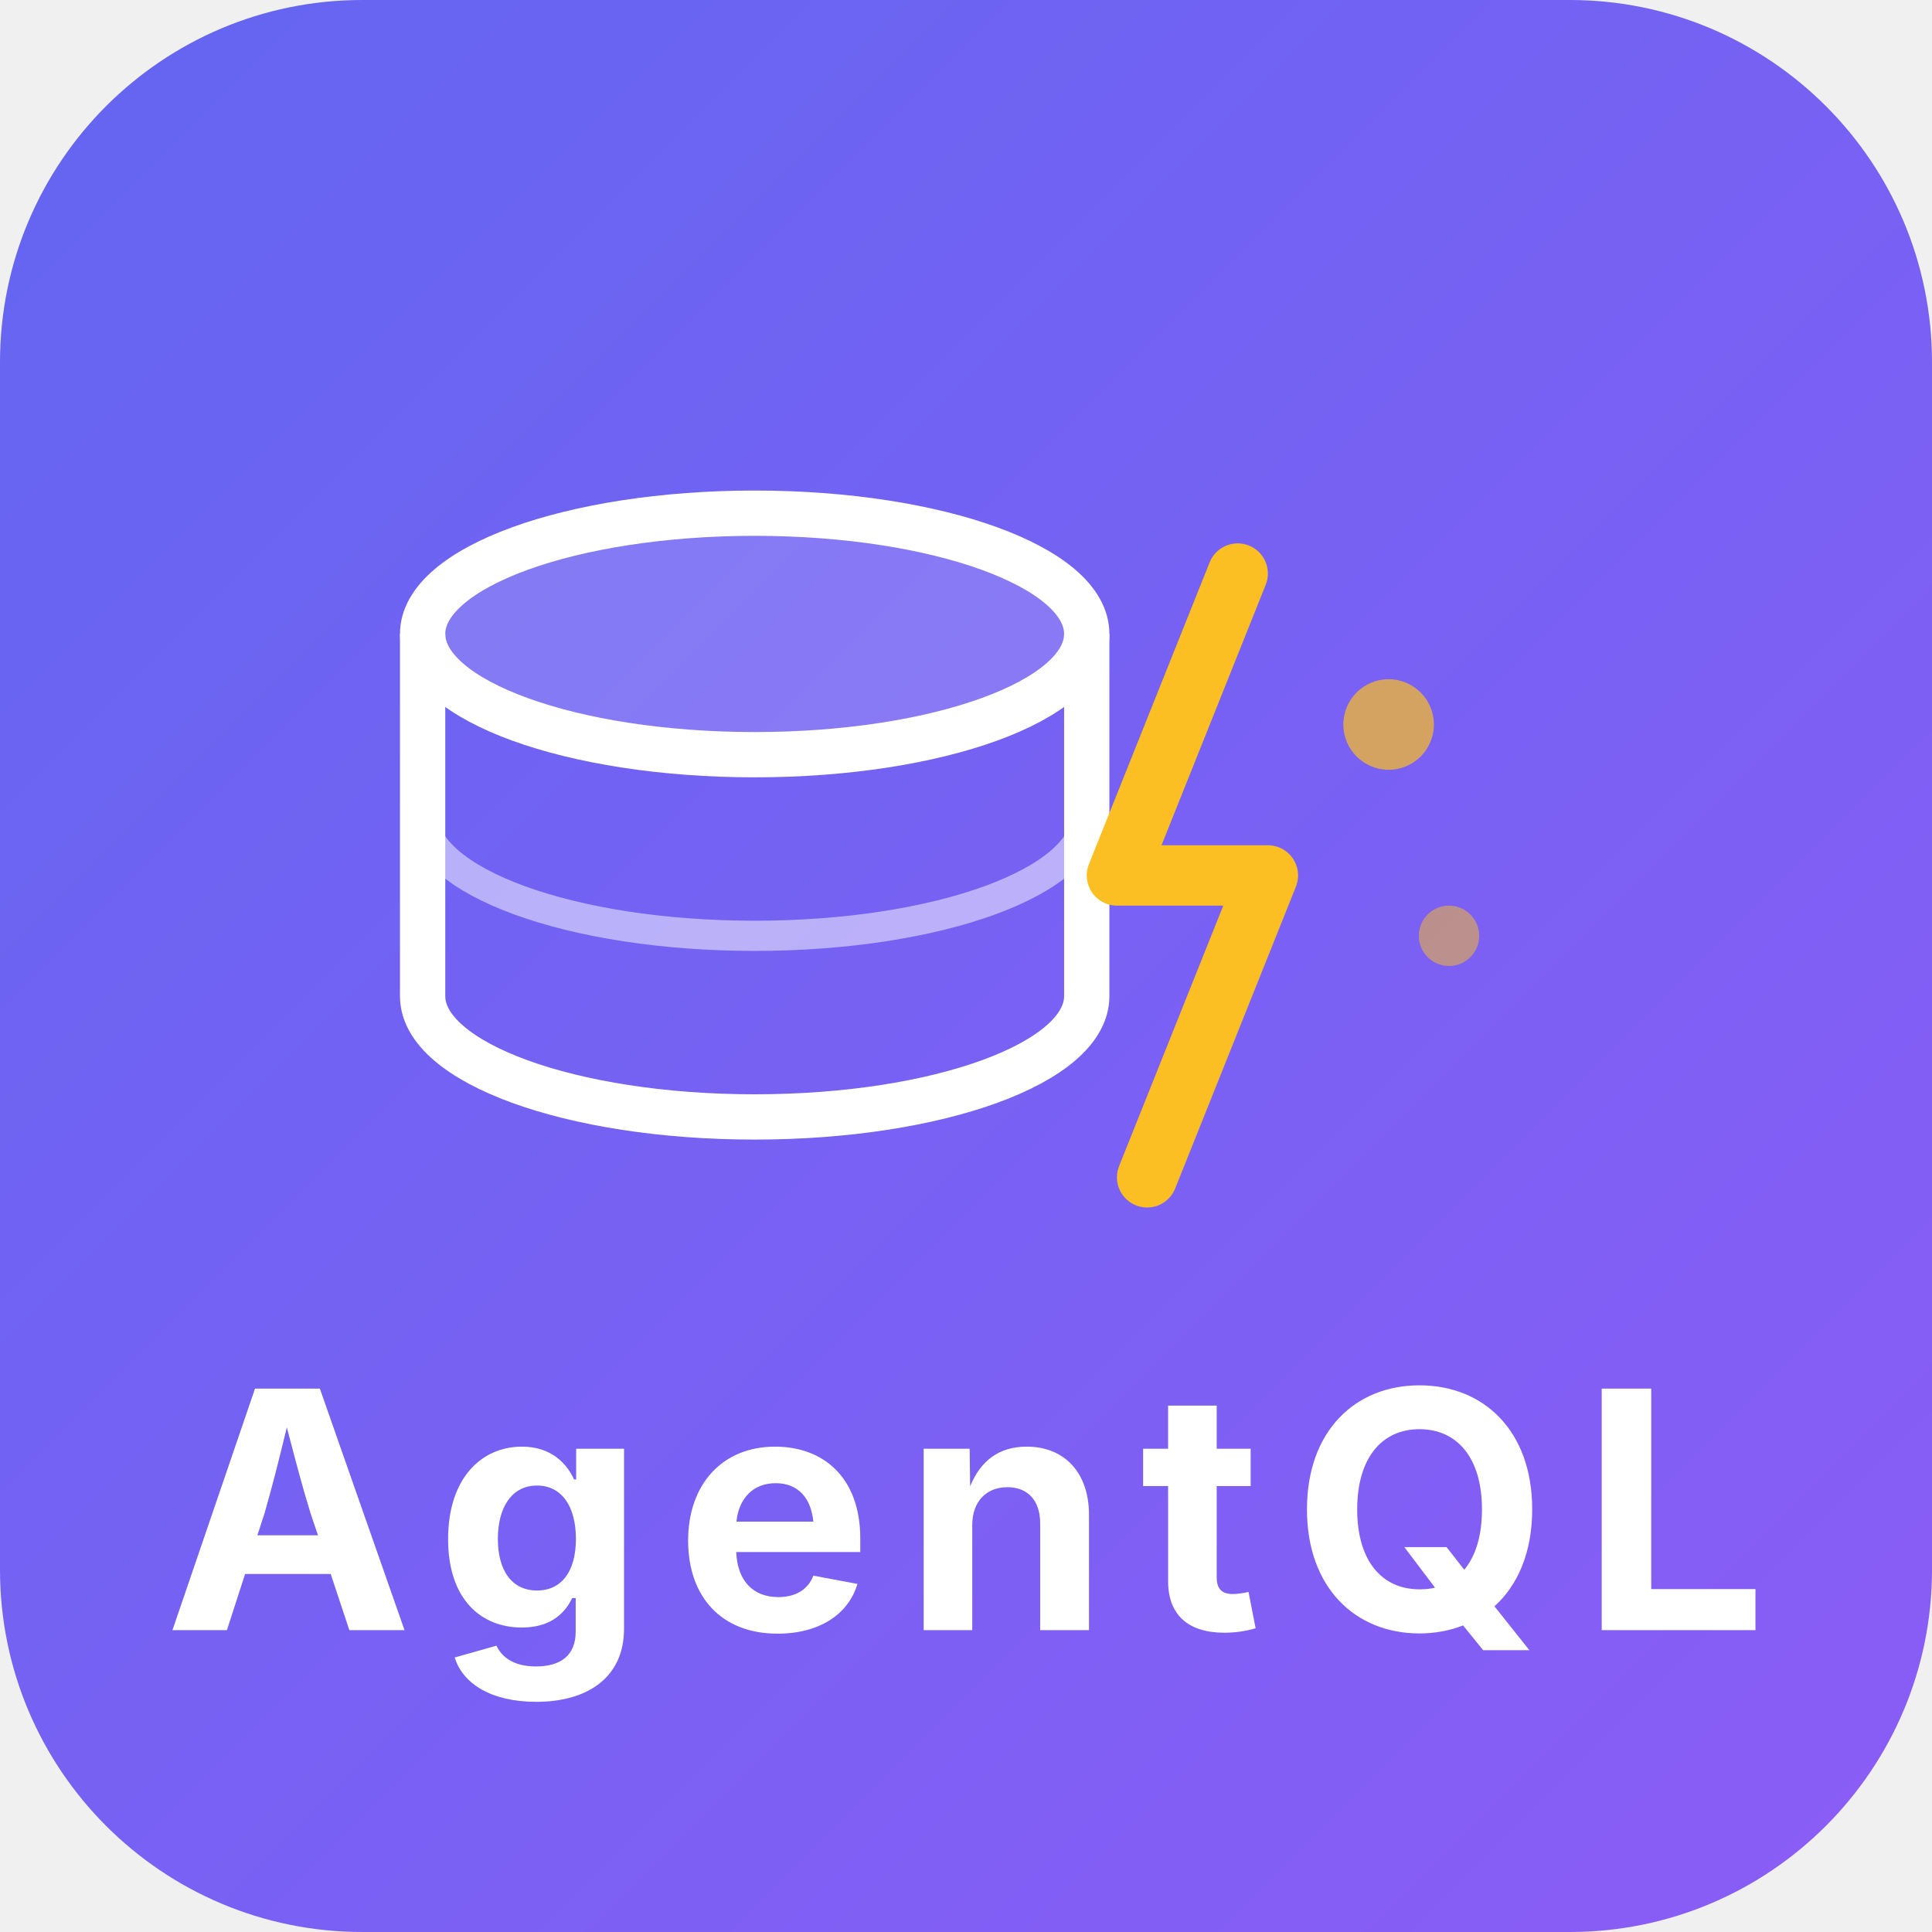
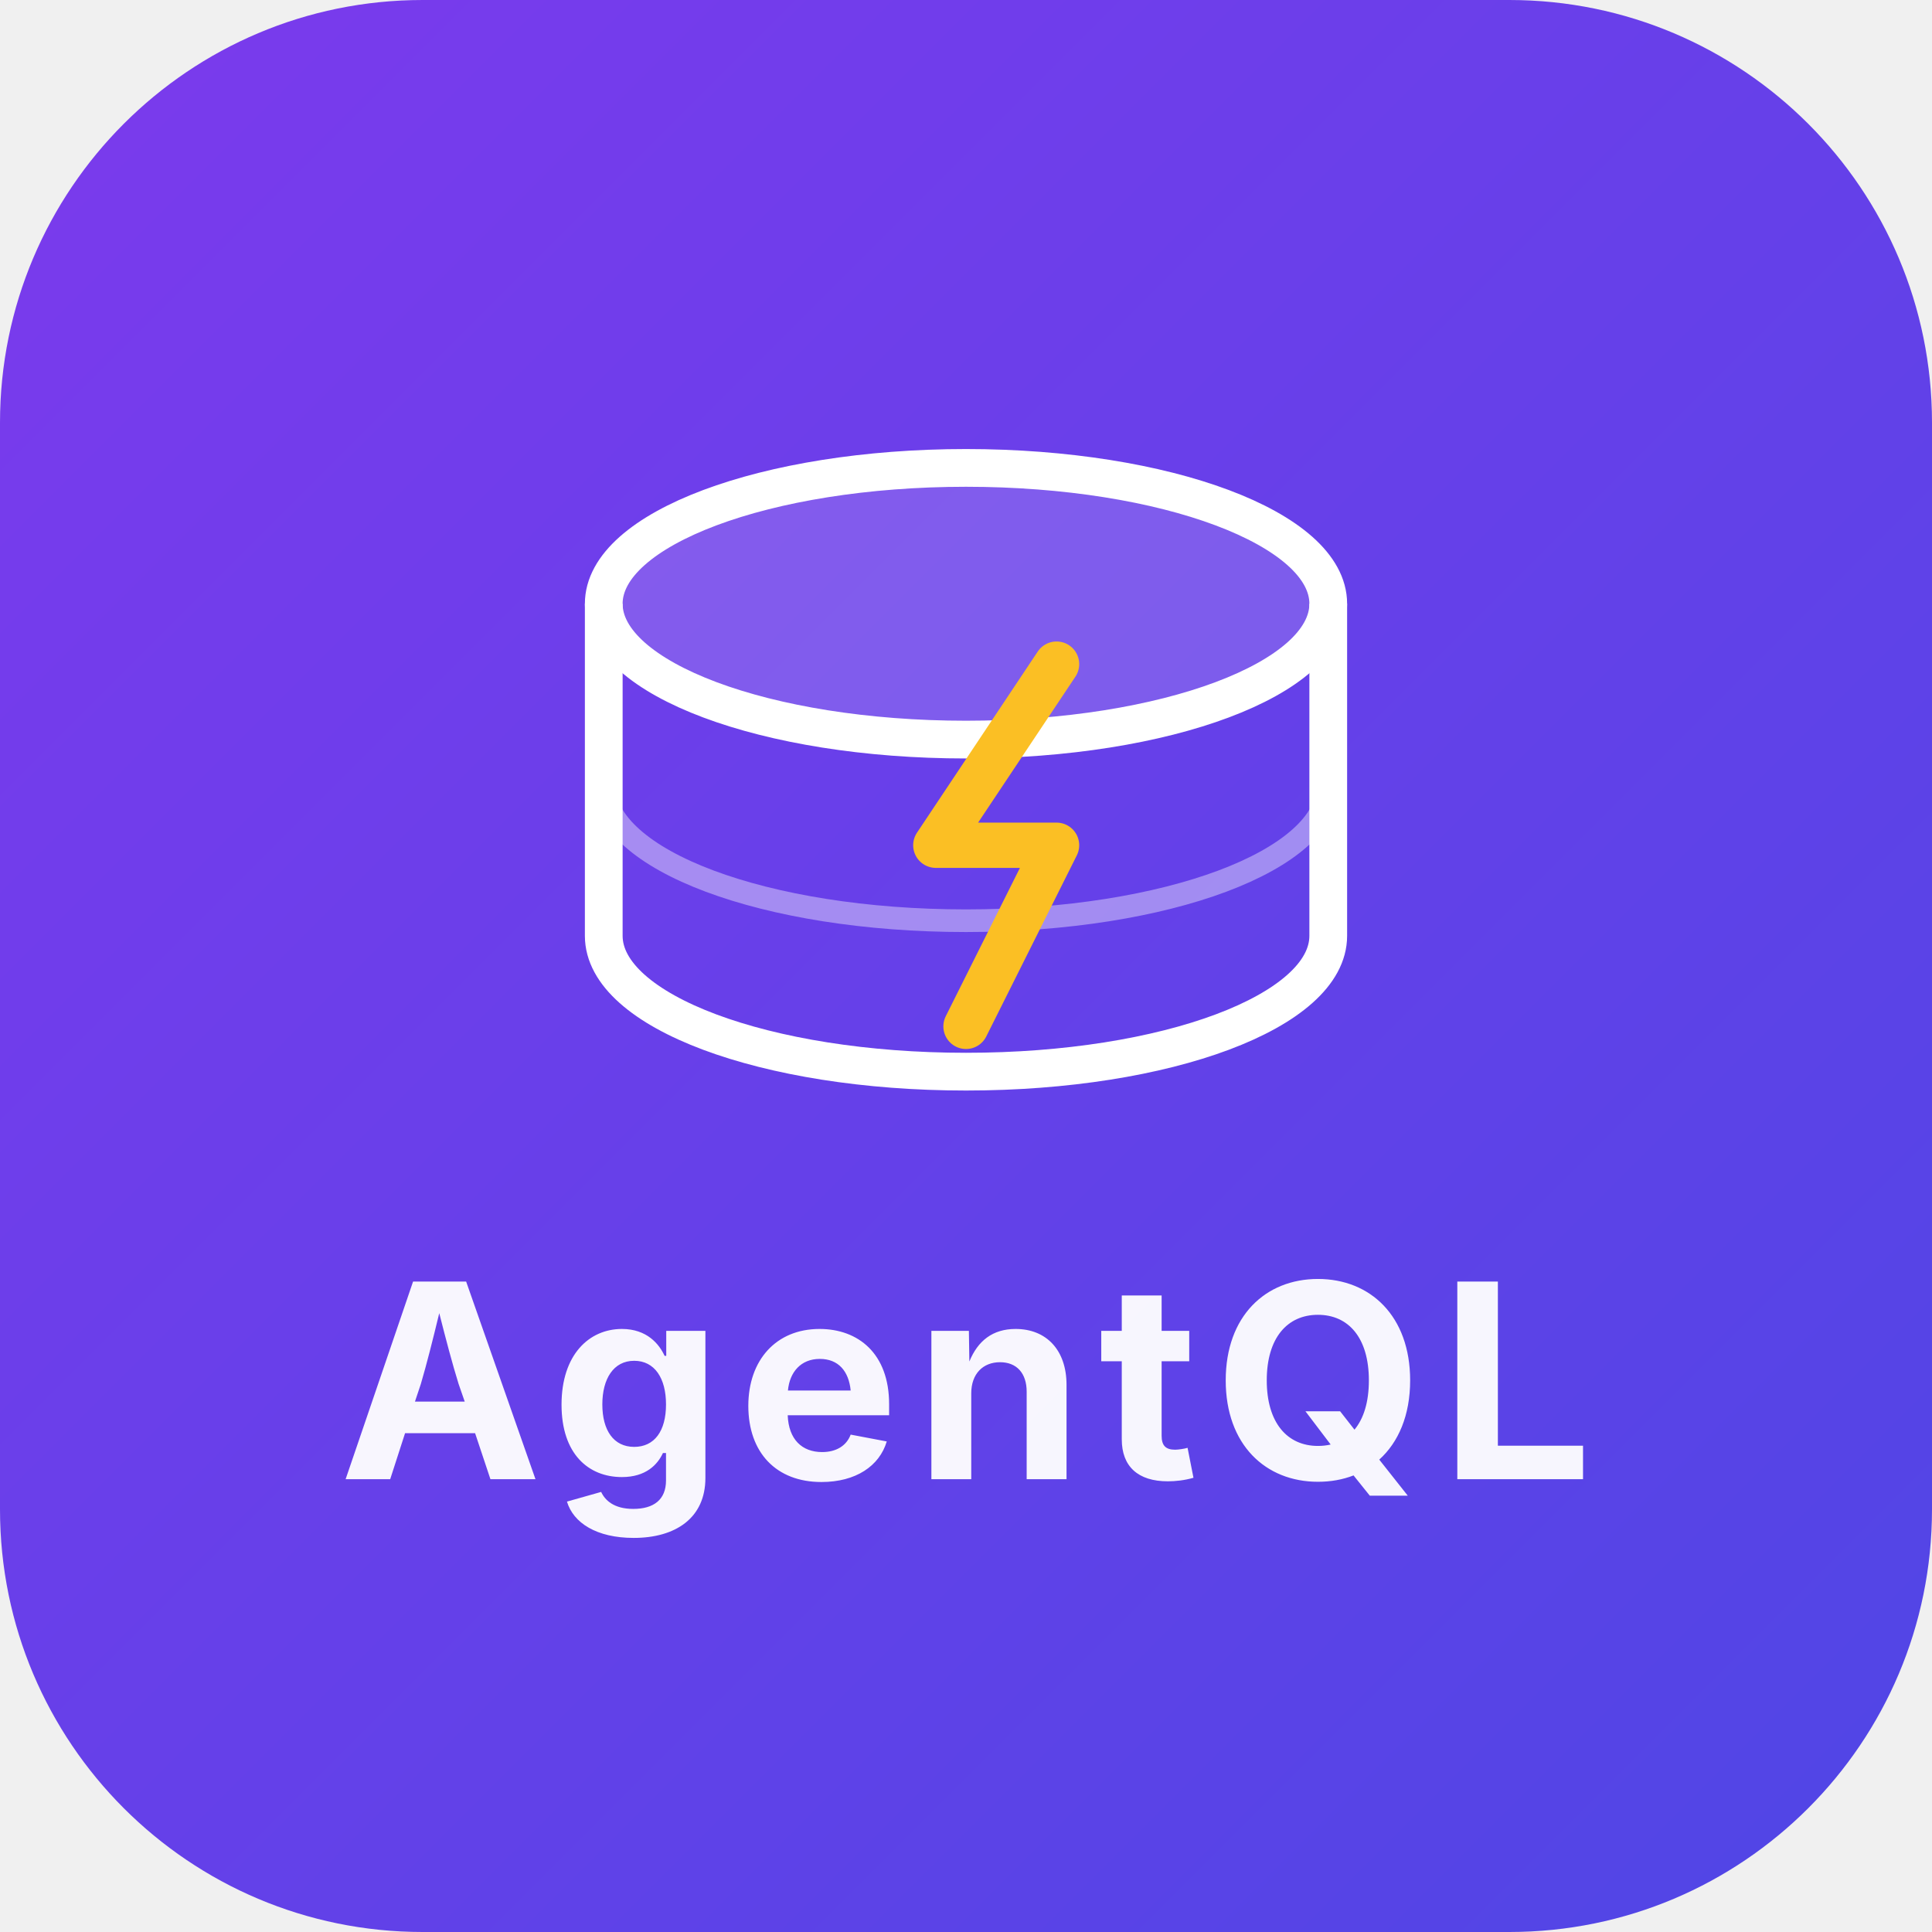
<svg xmlns="http://www.w3.org/2000/svg" viewBox="0 0 128 128" width="128" height="128">
  <defs>
    <linearGradient id="bg" x1="0%" y1="0%" x2="100%" y2="100%">
-       <stop offset="0%" stop-color="#6366f1" />
-       <stop offset="100%" stop-color="#8b5cf6" />
+       <stop offset="0%" stop-color="#7c3aed" />
+       <stop offset="100%" stop-color="#4f46e5" />
    </linearGradient>
  </defs>
-   <rect width="128" height="128" rx="24" fill="url(#bg)" />
-   <ellipse cx="50" cy="42" rx="22" ry="8" fill="none" stroke="#fff" stroke-width="3" />
-   <path d="M28 42 v24 c0 4.4 9.8 8 22 8 s22-3.6 22-8 V42" fill="none" stroke="#fff" stroke-width="3" />
-   <ellipse cx="50" cy="42" rx="22" ry="8" fill="#fff" opacity="0.15" />
-   <path d="M28 54 c0 4.4 9.8 8 22 8 s22-3.6 22-8" fill="none" stroke="#fff" stroke-width="2" opacity="0.5" />
-   <path d="M82 38 L74 58 h10 L76 78" fill="none" stroke="#fbbf24" stroke-width="4" stroke-linecap="round" stroke-linejoin="round" />
-   <circle cx="92" cy="48" r="3" fill="#fbbf24" opacity="0.7" />
-   <circle cx="96" cy="62" r="2" fill="#fbbf24" opacity="0.5" />
-   <text x="64" y="108" text-anchor="middle" font-family="system-ui, -apple-system, sans-serif" font-weight="700" font-size="22" fill="#fff" letter-spacing="2">AgentQL</text>
+   <rect width="128" height="128" rx="28" fill="url(#bg)" />
+   <ellipse cx="64" cy="40" rx="24" ry="9" fill="rgba(255,255,255,0.15)" />
+   <ellipse cx="64" cy="40" rx="24" ry="9" fill="none" stroke="#fff" stroke-width="2.5" />
+   <path d="M40 40 v22 c0 5 10.7 9 24 9 s24-4 24-9 V40" fill="none" stroke="#fff" stroke-width="2.5" />
+   <path d="M40 52 c0 5 10.7 9 24 9 s24-4 24-9" fill="none" stroke="#fff" stroke-width="1.5" opacity="0.4" />
+   <path d="M70 44 L62 56 h8 L64 68" fill="none" stroke="#fbbf24" stroke-width="3" stroke-linecap="round" stroke-linejoin="round" />
+   <text x="64" y="98" text-anchor="middle" font-family="system-ui, -apple-system, sans-serif" font-weight="700" font-size="18" fill="rgba(255,255,255,0.95)" letter-spacing="1">AgentQL</text>
</svg>
